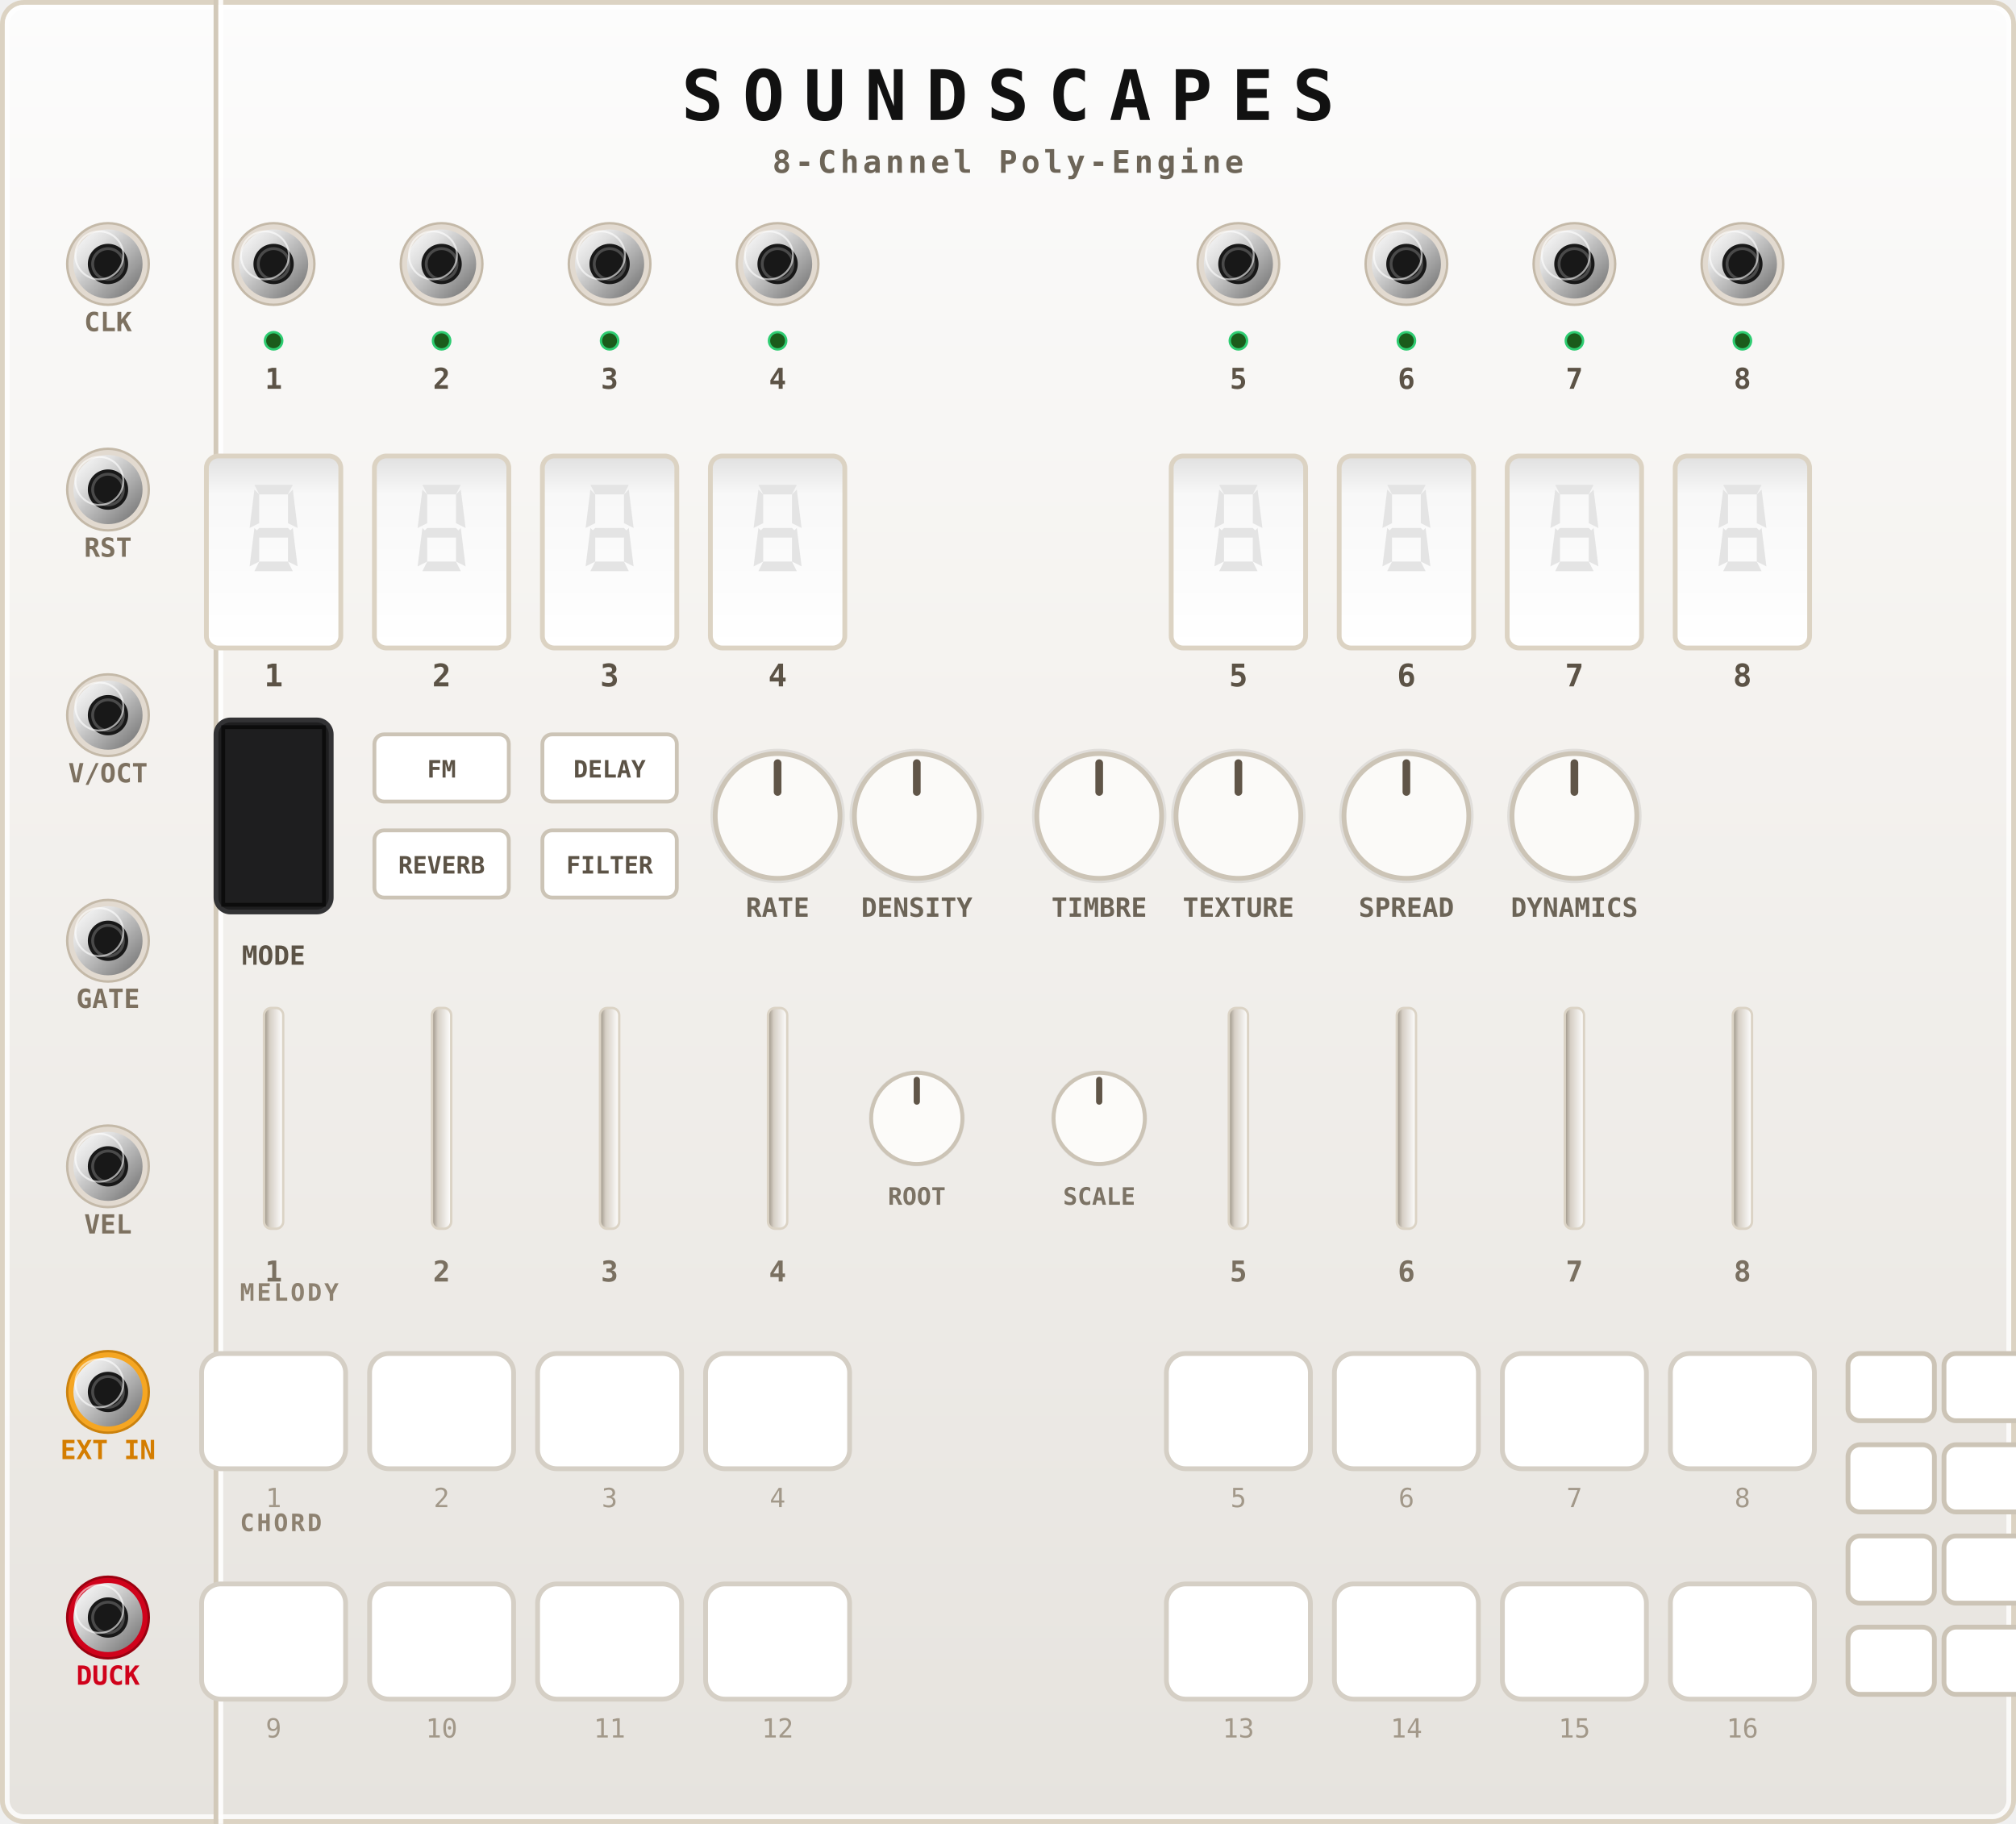
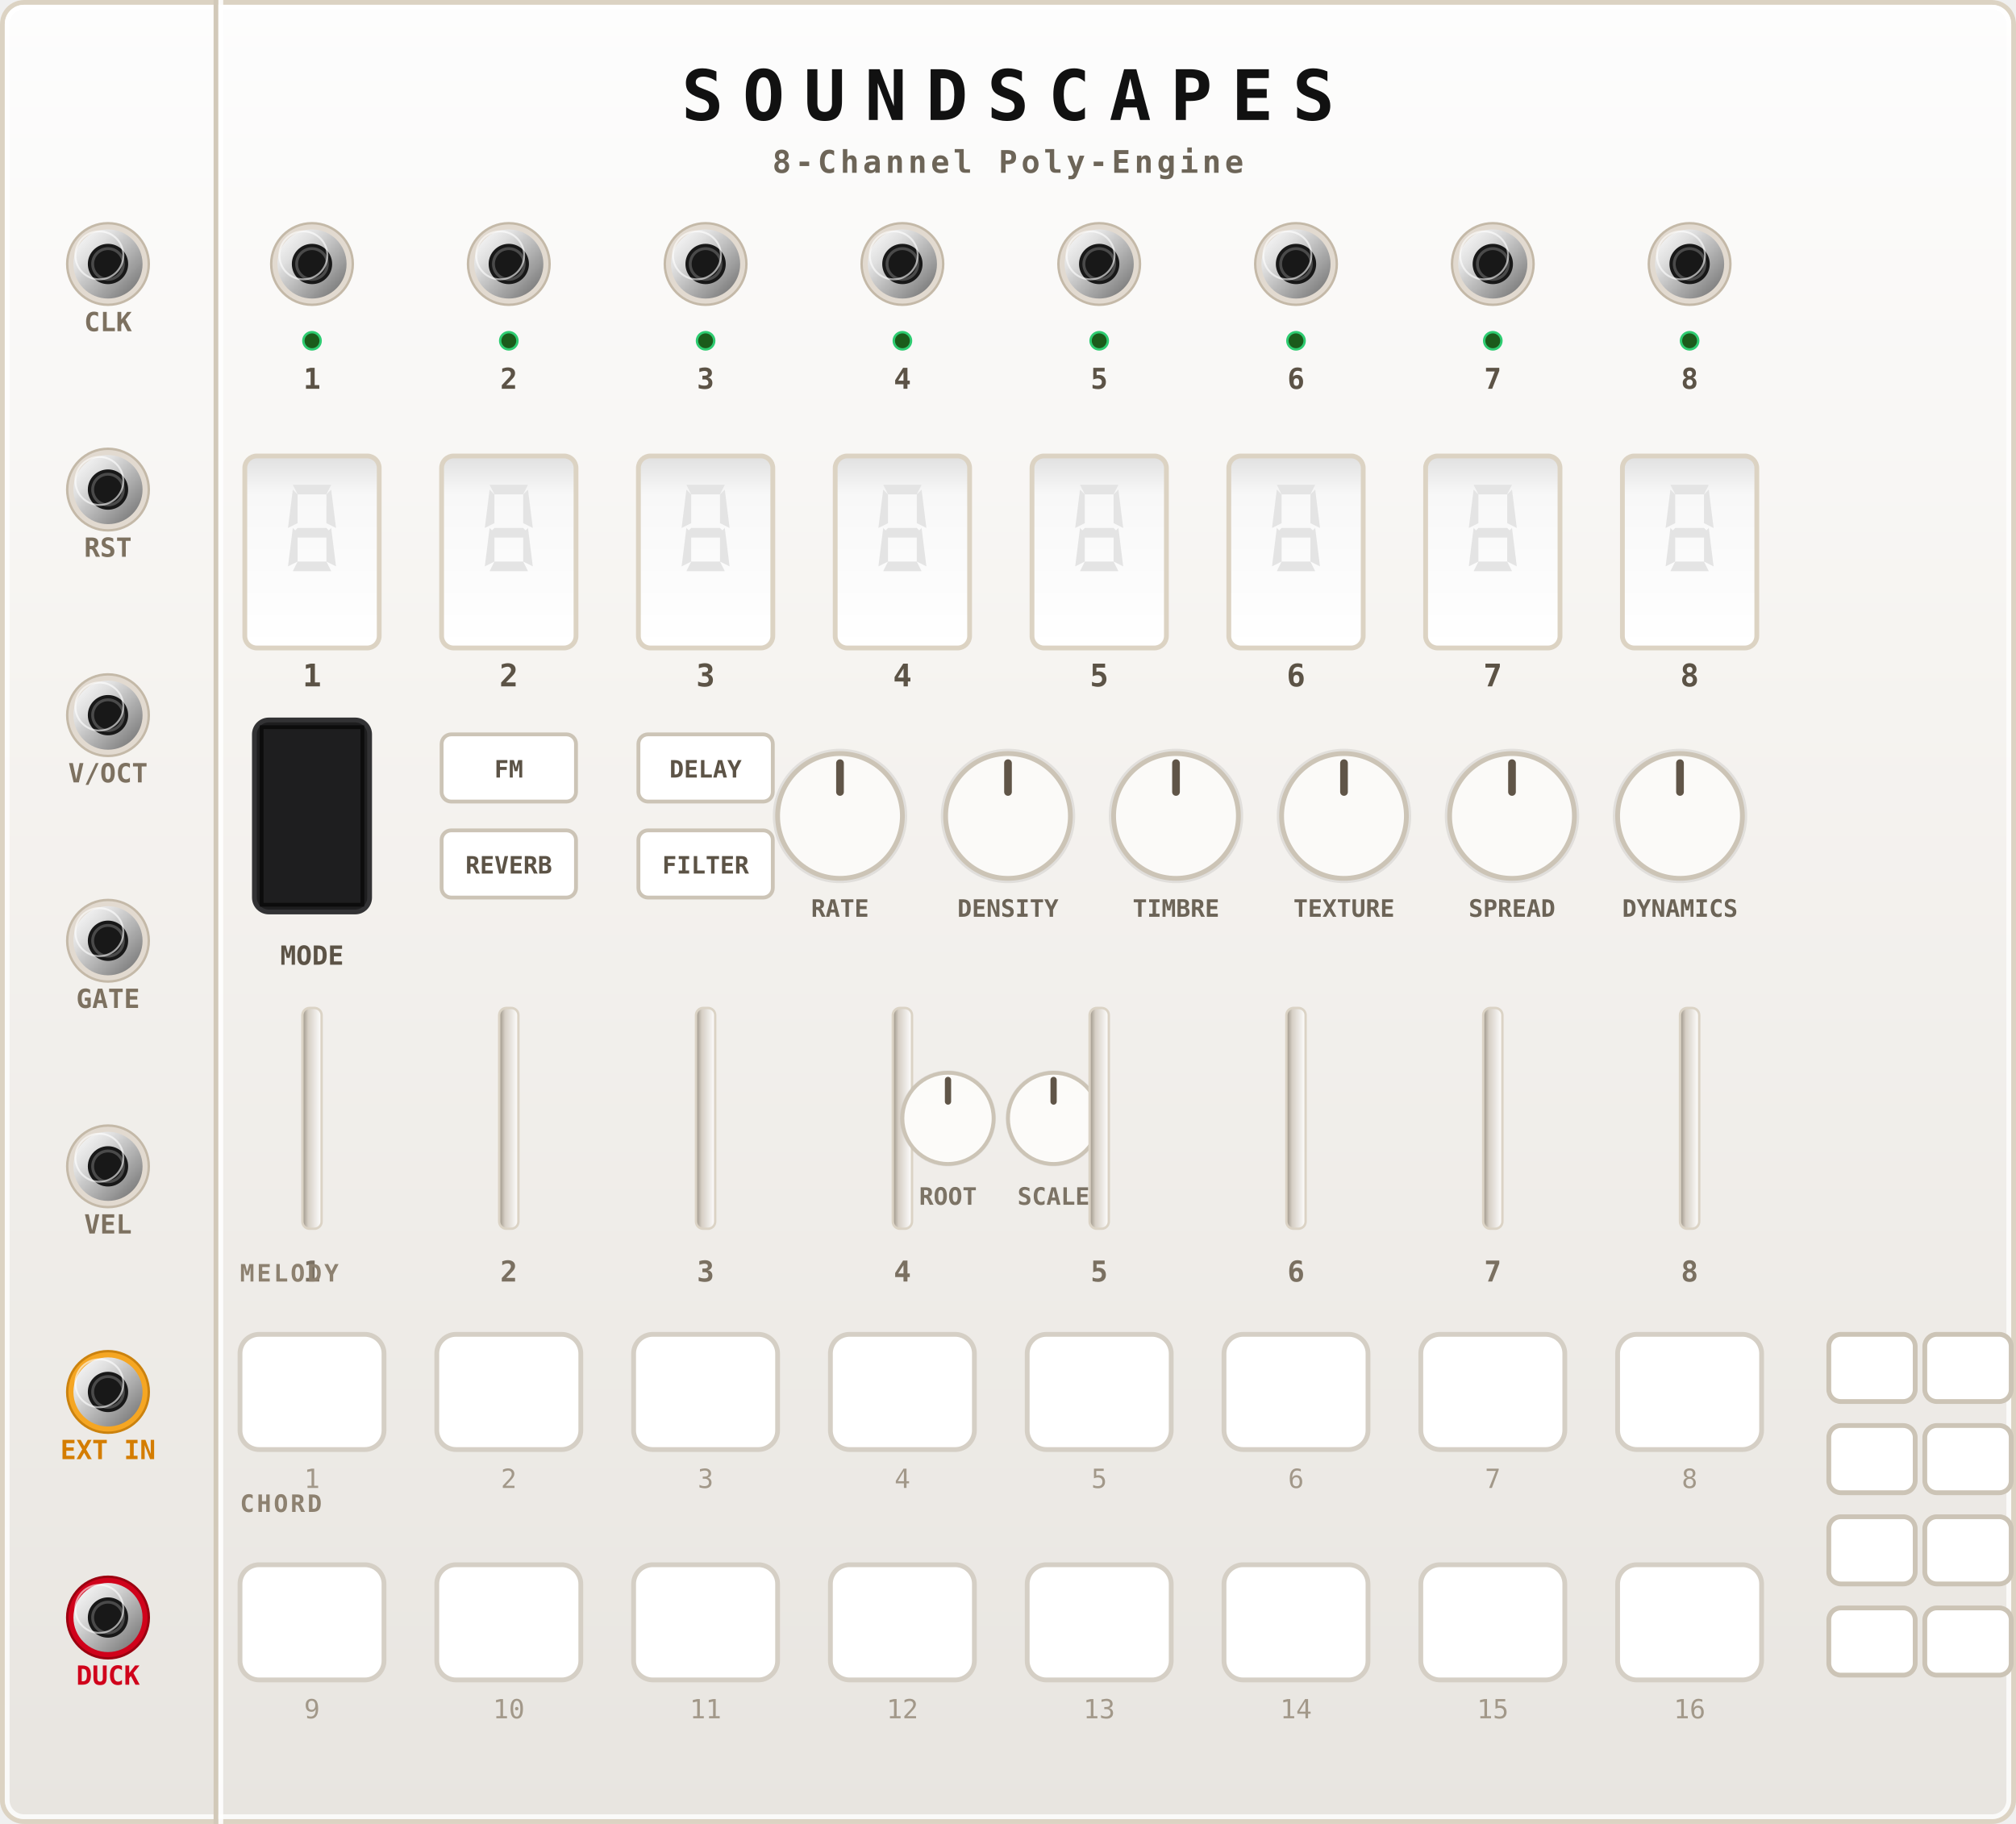
<svg xmlns="http://www.w3.org/2000/svg" viewBox="0 0 420 380" width="420" height="380">
  <defs>
    <linearGradient id="bg-grad" x1="0%" y1="0%" x2="0%" y2="100%">
-       <stop offset="0%" stop-color="#fcfcfc" />
-       <stop offset="35%" stop-color="#f5f3f0" />
-       <stop offset="100%" stop-color="#e6e3de" />
+       <stop offset="0%" stop-color="#fdfdfd" />
+       <stop offset="35%" stop-color="#f6f4f1" />
+       <stop offset="100%" stop-color="#e8e5e0" />
    </linearGradient>
    <linearGradient id="metal-grad" x1="0" y1="0" x2="1" y2="1">
      <stop offset="0%" stop-color="#ffffff" />
      <stop offset="30%" stop-color="#dfdfdf" />
      <stop offset="70%" stop-color="#9e9e9e" />
      <stop offset="100%" stop-color="#6a6a6a" />
    </linearGradient>
    <linearGradient id="display-inset" x1="0" y1="0" x2="0" y2="1">
      <stop offset="0%" stop-color="#e0e0e0" />
      <stop offset="20%" stop-color="#f8f8f8" />
      <stop offset="100%" stop-color="#ffffff" />
    </linearGradient>
    <linearGradient id="track-shadow" x1="0" y1="0" x2="1" y2="0">
      <stop offset="0%" stop-color="#999184" />
      <stop offset="30%" stop-color="#d6cfc5" />
      <stop offset="100%" stop-color="#ffffff" />
    </linearGradient>
    <g id="jack-standard">
      <circle cx="0" cy="0" r="8.5" fill="#e2dad0" stroke="#c4b9a8" stroke-width="0.5" />
      <circle cx="0" cy="0" r="7.2" fill="url(#metal-grad)" />
      <circle cx="0" cy="0" r="4.2" fill="#181818" />
      <circle cx="0" cy="0" r="3.2" fill="none" stroke="#4a4a4a" stroke-width="0.6" />
      <circle cx="-1.8" cy="-1.8" r="5" fill="none" stroke="#ffffff" stroke-width="0.4" opacity="0.6" />
    </g>
    <g id="jack-amber">
      <circle cx="0" cy="0" r="8.5" fill="#f5a623" stroke="#cb820e" stroke-width="0.5" />
      <circle cx="0" cy="0" r="7.2" fill="url(#metal-grad)" />
      <circle cx="0" cy="0" r="4.2" fill="#181818" />
      <circle cx="0" cy="0" r="3.2" fill="none" stroke="#4a4a4a" stroke-width="0.6" />
      <circle cx="-1.8" cy="-1.8" r="5" fill="none" stroke="#ffffff" stroke-width="0.4" opacity="0.6" />
    </g>
    <g id="jack-red">
      <circle cx="0" cy="0" r="8.5" fill="#d0021b" stroke="#9b0110" stroke-width="0.5" />
      <circle cx="0" cy="0" r="7.2" fill="url(#metal-grad)" />
      <circle cx="0" cy="0" r="4.2" fill="#181818" />
      <circle cx="0" cy="0" r="3.2" fill="none" stroke="#4a4a4a" stroke-width="0.6" />
      <circle cx="-1.8" cy="-1.8" r="5" fill="none" stroke="#ffffff" stroke-width="0.4" opacity="0.6" />
    </g>
    <g id="seven-segment-mock">
      <path d="M -4 -14 L 4 -14 L 3 -12 L -3 -12 Z" fill="#e4e4e4" />
      <path d="M 4 -13 L 5 -5 L 3 -6 L 3 -12 Z" fill="#e4e4e4" />
      <path d="M 3 -4 L 3 2 L 5 3 L 4 -5 Z" fill="#e4e4e4" />
      <path d="M -3 2 L 3 2 L 4 4 L -4 4 Z" fill="#e4e4e4" />
      <path d="M -5 3 L -3 2 L -3 -4 L -4 -5 Z" fill="#e4e4e4" />
      <path d="M -4 -13 L -3 -12 L -3 -6 L -5 -5 Z" fill="#e4e4e4" />
      <path d="M -3 -5 L 3 -5 L 4 -4 L 3 -3 L -3 -3 L -4 -4 Z" fill="#e4e4e4" />
    </g>
  </defs>
  <rect width="420" height="380" fill="url(#bg-grad)" rx="5" ry="5" />
  <rect x="0.5" y="0.5" width="419" height="379" fill="none" stroke="#dcd3c3" stroke-width="1" rx="4.5" ry="4.5" />
  <rect x="1.5" y="1.5" width="417" height="377" fill="none" stroke="#ffffff" stroke-width="1" opacity="0.8" rx="3.5" ry="3.5" />
  <line x1="45" y1="0" x2="45" y2="380" stroke="#d2c9b9" stroke-width="1" />
  <line x1="46" y1="0" x2="46" y2="380" stroke="#ffffff" stroke-width="1" opacity="0.9" />
  <g id="sidebar-inputs">
    <use href="#jack-standard" x="22.5" y="55" />
    <text x="22.5" y="69" font-family="'Roboto Mono', monospace" font-size="5.5" font-weight="bold" fill="#7d7160" text-anchor="middle">CLK</text>
    <use href="#jack-standard" x="22.5" y="102" />
    <text x="22.5" y="116" font-family="'Roboto Mono', monospace" font-size="5.5" font-weight="bold" fill="#7d7160" text-anchor="middle">RST</text>
    <use href="#jack-standard" x="22.5" y="149" />
    <text x="22.5" y="163" font-family="'Roboto Mono', monospace" font-size="5.5" font-weight="bold" fill="#7d7160" text-anchor="middle">V/OCT</text>
    <use href="#jack-standard" x="22.5" y="196" />
    <text x="22.5" y="210" font-family="'Roboto Mono', monospace" font-size="5.5" font-weight="bold" fill="#7d7160" text-anchor="middle">GATE</text>
    <use href="#jack-standard" x="22.5" y="243" />
    <text x="22.5" y="257" font-family="'Roboto Mono', monospace" font-size="5.5" font-weight="bold" fill="#7d7160" text-anchor="middle">VEL</text>
    <use href="#jack-amber" x="22.5" y="290" />
    <text x="22.5" y="304" font-family="'Roboto Mono', monospace" font-size="5.5" font-weight="bold" fill="#d47d00" text-anchor="middle">EXT IN</text>
    <use href="#jack-red" x="22.5" y="337" />
    <text x="22.5" y="351" font-family="'Roboto Mono', monospace" font-size="5.5" font-weight="bold" fill="#d0021b" text-anchor="middle">DUCK</text>
  </g>
  <g id="header-text">
    <text x="210" y="25" font-family="'Roboto Mono', monospace" font-size="14.5" font-weight="bold" fill="#111111" letter-spacing="4" text-anchor="middle">SOUNDSCAPES</text>
    <text x="210" y="36" font-family="'Roboto Mono', monospace" font-size="6.5" font-weight="bold" fill="#6d6558" letter-spacing="0.8" text-anchor="middle">8-Channel Poly-Engine</text>
  </g>
-   <g id="row1-split-wings">
-     <use href="#jack-standard" x="57" y="55" />
-     <circle cx="57" cy="71" r="1.8" fill="#1b5b1b" stroke="#2ecc71" stroke-width="0.5" />
-     <text x="57" y="81" font-family="'Roboto Mono', monospace" font-size="6" font-weight="bold" fill="#5c5346" text-anchor="middle">1</text>
-     <rect x="43" y="95" width="28" height="40" rx="2.5" ry="2.5" fill="url(#display-inset)" stroke="#dcd3c3" stroke-width="1" />
-     <use href="#seven-segment-mock" x="57" y="115" />
-     <text x="57" y="143" font-family="'Roboto Mono', monospace" font-size="6.5" font-weight="bold" fill="#5c5346" text-anchor="middle">1</text>
-     <use href="#jack-standard" x="92" y="55" />
-     <circle cx="92" cy="71" r="1.8" fill="#1b5b1b" stroke="#2ecc71" stroke-width="0.5" />
-     <text x="92" y="81" font-family="'Roboto Mono', monospace" font-size="6" font-weight="bold" fill="#5c5346" text-anchor="middle">2</text>
-     <rect x="78" y="95" width="28" height="40" rx="2.5" ry="2.5" fill="url(#display-inset)" stroke="#dcd3c3" stroke-width="1" />
-     <use href="#seven-segment-mock" x="92" y="115" />
-     <text x="92" y="143" font-family="'Roboto Mono', monospace" font-size="6.5" font-weight="bold" fill="#5c5346" text-anchor="middle">2</text>
-     <use href="#jack-standard" x="127" y="55" />
-     <circle cx="127" cy="71" r="1.8" fill="#1b5b1b" stroke="#2ecc71" stroke-width="0.5" />
-     <text x="127" y="81" font-family="'Roboto Mono', monospace" font-size="6" font-weight="bold" fill="#5c5346" text-anchor="middle">3</text>
-     <rect x="113" y="95" width="28" height="40" rx="2.5" ry="2.5" fill="url(#display-inset)" stroke="#dcd3c3" stroke-width="1" />
-     <use href="#seven-segment-mock" x="127" y="115" />
-     <text x="127" y="143" font-family="'Roboto Mono', monospace" font-size="6.5" font-weight="bold" fill="#5c5346" text-anchor="middle">3</text>
-     <use href="#jack-standard" x="162" y="55" />
-     <circle cx="162" cy="71" r="1.8" fill="#1b5b1b" stroke="#2ecc71" stroke-width="0.5" />
-     <text x="162" y="81" font-family="'Roboto Mono', monospace" font-size="6" font-weight="bold" fill="#5c5346" text-anchor="middle">4</text>
-     <rect x="148" y="95" width="28" height="40" rx="2.5" ry="2.5" fill="url(#display-inset)" stroke="#dcd3c3" stroke-width="1" />
-     <use href="#seven-segment-mock" x="162" y="115" />
-     <text x="162" y="143" font-family="'Roboto Mono', monospace" font-size="6.5" font-weight="bold" fill="#5c5346" text-anchor="middle">4</text>
-     <use href="#jack-standard" x="258" y="55" />
-     <circle cx="258" cy="71" r="1.8" fill="#1b5b1b" stroke="#2ecc71" stroke-width="0.5" />
-     <text x="258" y="81" font-family="'Roboto Mono', monospace" font-size="6" font-weight="bold" fill="#5c5346" text-anchor="middle">5</text>
-     <rect x="244" y="95" width="28" height="40" rx="2.5" ry="2.5" fill="url(#display-inset)" stroke="#dcd3c3" stroke-width="1" />
-     <use href="#seven-segment-mock" x="258" y="115" />
-     <text x="258" y="143" font-family="'Roboto Mono', monospace" font-size="6.5" font-weight="bold" fill="#5c5346" text-anchor="middle">5</text>
-     <use href="#jack-standard" x="293" y="55" />
-     <circle cx="293" cy="71" r="1.8" fill="#1b5b1b" stroke="#2ecc71" stroke-width="0.5" />
-     <text x="293" y="81" font-family="'Roboto Mono', monospace" font-size="6" font-weight="bold" fill="#5c5346" text-anchor="middle">6</text>
-     <rect x="279" y="95" width="28" height="40" rx="2.5" ry="2.5" fill="url(#display-inset)" stroke="#dcd3c3" stroke-width="1" />
-     <use href="#seven-segment-mock" x="293" y="115" />
-     <text x="293" y="143" font-family="'Roboto Mono', monospace" font-size="6.5" font-weight="bold" fill="#5c5346" text-anchor="middle">6</text>
-     <use href="#jack-standard" x="328" y="55" />
-     <circle cx="328" cy="71" r="1.8" fill="#1b5b1b" stroke="#2ecc71" stroke-width="0.5" />
-     <text x="328" y="81" font-family="'Roboto Mono', monospace" font-size="6" font-weight="bold" fill="#5c5346" text-anchor="middle">7</text>
-     <rect x="314" y="95" width="28" height="40" rx="2.5" ry="2.5" fill="url(#display-inset)" stroke="#dcd3c3" stroke-width="1" />
-     <use href="#seven-segment-mock" x="328" y="115" />
-     <text x="328" y="143" font-family="'Roboto Mono', monospace" font-size="6.5" font-weight="bold" fill="#5c5346" text-anchor="middle">7</text>
-     <use href="#jack-standard" x="363" y="55" />
-     <circle cx="363" cy="71" r="1.8" fill="#1b5b1b" stroke="#2ecc71" stroke-width="0.5" />
-     <text x="363" y="81" font-family="'Roboto Mono', monospace" font-size="6" font-weight="bold" fill="#5c5346" text-anchor="middle">8</text>
-     <rect x="349" y="95" width="28" height="40" rx="2.5" ry="2.5" fill="url(#display-inset)" stroke="#dcd3c3" stroke-width="1" />
-     <use href="#seven-segment-mock" x="363" y="115" />
-     <text x="363" y="143" font-family="'Roboto Mono', monospace" font-size="6.5" font-weight="bold" fill="#5c5346" text-anchor="middle">8</text>
+   <g id="row1-contiguous-grid">
+     <use href="#jack-standard" x="65" y="55" />
+     <circle cx="65" cy="71" r="1.8" fill="#1b5b1b" stroke="#2ecc71" stroke-width="0.5" />
+     <text x="65" y="81" font-family="'Roboto Mono', monospace" font-size="6" font-weight="bold" fill="#5c5346" text-anchor="middle">1</text>
+     <rect x="51" y="95" width="28" height="40" rx="2.5" ry="2.5" fill="url(#display-inset)" stroke="#dcd3c3" stroke-width="1" />
+     <use href="#seven-segment-mock" x="65" y="115" />
+     <text x="65" y="143" font-family="'Roboto Mono', monospace" font-size="6.5" font-weight="bold" fill="#5c5346" text-anchor="middle">1</text>
+     <use href="#jack-standard" x="106" y="55" />
+     <circle cx="106" cy="71" r="1.8" fill="#1b5b1b" stroke="#2ecc71" stroke-width="0.5" />
+     <text x="106" y="81" font-family="'Roboto Mono', monospace" font-size="6" font-weight="bold" fill="#5c5346" text-anchor="middle">2</text>
+     <rect x="92" y="95" width="28" height="40" rx="2.5" ry="2.5" fill="url(#display-inset)" stroke="#dcd3c3" stroke-width="1" />
+     <use href="#seven-segment-mock" x="106" y="115" />
+     <text x="106" y="143" font-family="'Roboto Mono', monospace" font-size="6.5" font-weight="bold" fill="#5c5346" text-anchor="middle">2</text>
+     <use href="#jack-standard" x="147" y="55" />
+     <circle cx="147" cy="71" r="1.8" fill="#1b5b1b" stroke="#2ecc71" stroke-width="0.5" />
+     <text x="147" y="81" font-family="'Roboto Mono', monospace" font-size="6" font-weight="bold" fill="#5c5346" text-anchor="middle">3</text>
+     <rect x="133" y="95" width="28" height="40" rx="2.5" ry="2.5" fill="url(#display-inset)" stroke="#dcd3c3" stroke-width="1" />
+     <use href="#seven-segment-mock" x="147" y="115" />
+     <text x="147" y="143" font-family="'Roboto Mono', monospace" font-size="6.5" font-weight="bold" fill="#5c5346" text-anchor="middle">3</text>
+     <use href="#jack-standard" x="188" y="55" />
+     <circle cx="188" cy="71" r="1.8" fill="#1b5b1b" stroke="#2ecc71" stroke-width="0.5" />
+     <text x="188" y="81" font-family="'Roboto Mono', monospace" font-size="6" font-weight="bold" fill="#5c5346" text-anchor="middle">4</text>
+     <rect x="174" y="95" width="28" height="40" rx="2.5" ry="2.5" fill="url(#display-inset)" stroke="#dcd3c3" stroke-width="1" />
+     <use href="#seven-segment-mock" x="188" y="115" />
+     <text x="188" y="143" font-family="'Roboto Mono', monospace" font-size="6.5" font-weight="bold" fill="#5c5346" text-anchor="middle">4</text>
+     <use href="#jack-standard" x="229" y="55" />
+     <circle cx="229" cy="71" r="1.8" fill="#1b5b1b" stroke="#2ecc71" stroke-width="0.5" />
+     <text x="229" y="81" font-family="'Roboto Mono', monospace" font-size="6" font-weight="bold" fill="#5c5346" text-anchor="middle">5</text>
+     <rect x="215" y="95" width="28" height="40" rx="2.5" ry="2.5" fill="url(#display-inset)" stroke="#dcd3c3" stroke-width="1" />
+     <use href="#seven-segment-mock" x="229" y="115" />
+     <text x="229" y="143" font-family="'Roboto Mono', monospace" font-size="6.5" font-weight="bold" fill="#5c5346" text-anchor="middle">5</text>
+     <use href="#jack-standard" x="270" y="55" />
+     <circle cx="270" cy="71" r="1.8" fill="#1b5b1b" stroke="#2ecc71" stroke-width="0.5" />
+     <text x="270" y="81" font-family="'Roboto Mono', monospace" font-size="6" font-weight="bold" fill="#5c5346" text-anchor="middle">6</text>
+     <rect x="256" y="95" width="28" height="40" rx="2.5" ry="2.5" fill="url(#display-inset)" stroke="#dcd3c3" stroke-width="1" />
+     <use href="#seven-segment-mock" x="270" y="115" />
+     <text x="270" y="143" font-family="'Roboto Mono', monospace" font-size="6.5" font-weight="bold" fill="#5c5346" text-anchor="middle">6</text>
+     <use href="#jack-standard" x="311" y="55" />
+     <circle cx="311" cy="71" r="1.8" fill="#1b5b1b" stroke="#2ecc71" stroke-width="0.5" />
+     <text x="311" y="81" font-family="'Roboto Mono', monospace" font-size="6" font-weight="bold" fill="#5c5346" text-anchor="middle">7</text>
+     <rect x="297" y="95" width="28" height="40" rx="2.5" ry="2.5" fill="url(#display-inset)" stroke="#dcd3c3" stroke-width="1" />
+     <use href="#seven-segment-mock" x="311" y="115" />
+     <text x="311" y="143" font-family="'Roboto Mono', monospace" font-size="6.5" font-weight="bold" fill="#5c5346" text-anchor="middle">7</text>
+     <use href="#jack-standard" x="352" y="55" />
+     <circle cx="352" cy="71" r="1.8" fill="#1b5b1b" stroke="#2ecc71" stroke-width="0.5" />
+     <text x="352" y="81" font-family="'Roboto Mono', monospace" font-size="6" font-weight="bold" fill="#5c5346" text-anchor="middle">8</text>
+     <rect x="338" y="95" width="28" height="40" rx="2.5" ry="2.5" fill="url(#display-inset)" stroke="#dcd3c3" stroke-width="1" />
+     <use href="#seven-segment-mock" x="352" y="115" />
+     <text x="352" y="143" font-family="'Roboto Mono', monospace" font-size="6.5" font-weight="bold" fill="#5c5346" text-anchor="middle">8</text>
  </g>
  <g id="synth-deck">
-     <rect x="45" y="150" width="24" height="40" rx="3" ry="3" fill="#1e1e1f" stroke="#323234" stroke-width="1" />
-     <rect x="46.5" y="151.5" width="21" height="37" fill="none" stroke="#000000" stroke-width="0.8" opacity="0.6" />
-     <text x="57" y="201" font-family="'Roboto Mono', monospace" font-size="5.5" font-weight="bold" fill="#5c5346" text-anchor="middle">MODE</text>
-     <rect x="78" y="153" width="28" height="14" rx="2" ry="2" fill="#ffffff" stroke="#ccc4b6" stroke-width="0.8" />
-     <text x="92" y="162" font-family="'Roboto Mono', monospace" font-size="5" font-weight="bold" fill="#5c5346" text-anchor="middle">FM</text>
-     <rect x="113" y="153" width="28" height="14" rx="2" ry="2" fill="#ffffff" stroke="#ccc4b6" stroke-width="0.8" />
-     <text x="127" y="162" font-family="'Roboto Mono', monospace" font-size="5" font-weight="bold" fill="#5c5346" text-anchor="middle">DELAY</text>
-     <rect x="78" y="173" width="28" height="14" rx="2" ry="2" fill="#ffffff" stroke="#ccc4b6" stroke-width="0.8" />
-     <text x="92" y="182" font-family="'Roboto Mono', monospace" font-size="5" font-weight="bold" fill="#5c5346" text-anchor="middle">REVERB</text>
-     <rect x="113" y="173" width="28" height="14" rx="2" ry="2" fill="#ffffff" stroke="#ccc4b6" stroke-width="0.8" />
-     <text x="127" y="182" font-family="'Roboto Mono', monospace" font-size="5" font-weight="bold" fill="#5c5346" text-anchor="middle">FILTER</text>
-     <circle cx="162" cy="170" r="14" fill="#000000" opacity="0.08" />
-     <circle cx="162" cy="170" r="13" fill="#fbfaf8" stroke="#ccc4b6" stroke-width="1" />
-     <line x1="162" y1="165" x2="162" y2="159" stroke="#605548" stroke-width="1.6" stroke-linecap="round" />
-     <text x="162" y="191" font-family="'Roboto Mono', monospace" font-size="5.5" font-weight="bold" fill="#6c6457" text-anchor="middle">RATE</text>
-     <circle cx="191" cy="170" r="14" fill="#000000" opacity="0.08" />
-     <circle cx="191" cy="170" r="13" fill="#fbfaf8" stroke="#ccc4b6" stroke-width="1" />
-     <line x1="191" y1="165" x2="191" y2="159" stroke="#605548" stroke-width="1.6" stroke-linecap="round" />
-     <text x="191" y="191" font-family="'Roboto Mono', monospace" font-size="5.5" font-weight="bold" fill="#6c6457" text-anchor="middle">DENSITY</text>
-     <circle cx="229" cy="170" r="14" fill="#000000" opacity="0.08" />
-     <circle cx="229" cy="170" r="13" fill="#fbfaf8" stroke="#ccc4b6" stroke-width="1" />
-     <line x1="229" y1="165" x2="229" y2="159" stroke="#605548" stroke-width="1.6" stroke-linecap="round" />
-     <text x="229" y="191" font-family="'Roboto Mono', monospace" font-size="5.5" font-weight="bold" fill="#6c6457" text-anchor="middle">TIMBRE</text>
-     <circle cx="258" cy="170" r="14" fill="#000000" opacity="0.08" />
-     <circle cx="258" cy="170" r="13" fill="#fbfaf8" stroke="#ccc4b6" stroke-width="1" />
-     <line x1="258" y1="165" x2="258" y2="159" stroke="#605548" stroke-width="1.6" stroke-linecap="round" />
-     <text x="258" y="191" font-family="'Roboto Mono', monospace" font-size="5.5" font-weight="bold" fill="#6c6457" text-anchor="middle">TEXTURE</text>
-     <circle cx="293" cy="170" r="14" fill="#000000" opacity="0.08" />
-     <circle cx="293" cy="170" r="13" fill="#fbfaf8" stroke="#ccc4b6" stroke-width="1" />
-     <line x1="293" y1="165" x2="293" y2="159" stroke="#605548" stroke-width="1.6" stroke-linecap="round" />
-     <text x="293" y="191" font-family="'Roboto Mono', monospace" font-size="5.5" font-weight="bold" fill="#6c6457" text-anchor="middle">SPREAD</text>
-     <circle cx="328" cy="170" r="14" fill="#000000" opacity="0.08" />
-     <circle cx="328" cy="170" r="13" fill="#fbfaf8" stroke="#ccc4b6" stroke-width="1" />
-     <line x1="328" y1="165" x2="328" y2="159" stroke="#605548" stroke-width="1.6" stroke-linecap="round" />
-     <text x="328" y="191" font-family="'Roboto Mono', monospace" font-size="5.5" font-weight="bold" fill="#6c6457" text-anchor="middle">DYNAMICS</text>
+     <rect x="53" y="150" width="24" height="40" rx="3" ry="3" fill="#1e1e1f" stroke="#323234" stroke-width="1" />
+     <rect x="54.5" y="151.5" width="21" height="37" fill="none" stroke="#000000" stroke-width="0.8" opacity="0.6" />
+     <text x="65" y="201" font-family="'Roboto Mono', monospace" font-size="5.5" font-weight="bold" fill="#5c5346" text-anchor="middle">MODE</text>
+     <rect x="92" y="153" width="28" height="14" rx="2" ry="2" fill="#ffffff" stroke="#ccc4b6" stroke-width="0.8" />
+     <text x="106" y="162" font-family="'Roboto Mono', monospace" font-size="5" font-weight="bold" fill="#5c5346" text-anchor="middle">FM</text>
+     <rect x="133" y="153" width="28" height="14" rx="2" ry="2" fill="#ffffff" stroke="#ccc4b6" stroke-width="0.8" />
+     <text x="147" y="162" font-family="'Roboto Mono', monospace" font-size="5" font-weight="bold" fill="#5c5346" text-anchor="middle">DELAY</text>
+     <rect x="92" y="173" width="28" height="14" rx="2" ry="2" fill="#ffffff" stroke="#ccc4b6" stroke-width="0.8" />
+     <text x="106" y="182" font-family="'Roboto Mono', monospace" font-size="5" font-weight="bold" fill="#5c5346" text-anchor="middle">REVERB</text>
+     <rect x="133" y="173" width="28" height="14" rx="2" ry="2" fill="#ffffff" stroke="#ccc4b6" stroke-width="0.8" />
+     <text x="147" y="182" font-family="'Roboto Mono', monospace" font-size="5" font-weight="bold" fill="#5c5346" text-anchor="middle">FILTER</text>
+     <circle cx="175" cy="170" r="14" fill="#000000" opacity="0.08" />
+     <circle cx="175" cy="170" r="13" fill="#fbfaf8" stroke="#ccc4b6" stroke-width="1" />
+     <line x1="175" y1="165" x2="175" y2="159" stroke="#605548" stroke-width="1.6" stroke-linecap="round" />
+     <text x="175" y="191" font-family="'Roboto Mono', monospace" font-size="5" font-weight="bold" fill="#6c6457" text-anchor="middle">RATE</text>
+     <circle cx="210" cy="170" r="14" fill="#000000" opacity="0.08" />
+     <circle cx="210" cy="170" r="13" fill="#fbfaf8" stroke="#ccc4b6" stroke-width="1" />
+     <line x1="210" y1="165" x2="210" y2="159" stroke="#605548" stroke-width="1.6" stroke-linecap="round" />
+     <text x="210" y="191" font-family="'Roboto Mono', monospace" font-size="5" font-weight="bold" fill="#6c6457" text-anchor="middle">DENSITY</text>
+     <circle cx="245" cy="170" r="14" fill="#000000" opacity="0.08" />
+     <circle cx="245" cy="170" r="13" fill="#fbfaf8" stroke="#ccc4b6" stroke-width="1" />
+     <line x1="245" y1="165" x2="245" y2="159" stroke="#605548" stroke-width="1.6" stroke-linecap="round" />
+     <text x="245" y="191" font-family="'Roboto Mono', monospace" font-size="5" font-weight="bold" fill="#6c6457" text-anchor="middle">TIMBRE</text>
+     <circle cx="280" cy="170" r="14" fill="#000000" opacity="0.08" />
+     <circle cx="280" cy="170" r="13" fill="#fbfaf8" stroke="#ccc4b6" stroke-width="1" />
+     <line x1="280" y1="165" x2="280" y2="159" stroke="#605548" stroke-width="1.6" stroke-linecap="round" />
+     <text x="280" y="191" font-family="'Roboto Mono', monospace" font-size="5" font-weight="bold" fill="#6c6457" text-anchor="middle">TEXTURE</text>
+     <circle cx="315" cy="170" r="14" fill="#000000" opacity="0.08" />
+     <circle cx="315" cy="170" r="13" fill="#fbfaf8" stroke="#ccc4b6" stroke-width="1" />
+     <line x1="315" y1="165" x2="315" y2="159" stroke="#605548" stroke-width="1.6" stroke-linecap="round" />
+     <text x="315" y="191" font-family="'Roboto Mono', monospace" font-size="5" font-weight="bold" fill="#6c6457" text-anchor="middle">SPREAD</text>
+     <circle cx="350" cy="170" r="14" fill="#000000" opacity="0.08" />
+     <circle cx="350" cy="170" r="13" fill="#fbfaf8" stroke="#ccc4b6" stroke-width="1" />
+     <line x1="350" y1="165" x2="350" y2="159" stroke="#605548" stroke-width="1.6" stroke-linecap="round" />
+     <text x="350" y="191" font-family="'Roboto Mono', monospace" font-size="5" font-weight="bold" fill="#6c6457" text-anchor="middle">DYNAMICS</text>
  </g>
  <g id="fader-row">
-     <rect x="55" y="210" width="4" height="46" rx="1.5" ry="1.5" fill="url(#track-shadow)" stroke="#dbd3c5" stroke-width="0.5" />
-     <text x="57" y="267" font-family="'Roboto Mono', monospace" font-size="6" font-weight="bold" fill="#7a7061" text-anchor="middle">1</text>
-     <rect x="90" y="210" width="4" height="46" rx="1.5" ry="1.5" fill="url(#track-shadow)" stroke="#dbd3c5" stroke-width="0.5" />
-     <text x="92" y="267" font-family="'Roboto Mono', monospace" font-size="6" font-weight="bold" fill="#7a7061" text-anchor="middle">2</text>
-     <rect x="125" y="210" width="4" height="46" rx="1.5" ry="1.5" fill="url(#track-shadow)" stroke="#dbd3c5" stroke-width="0.5" />
-     <text x="127" y="267" font-family="'Roboto Mono', monospace" font-size="6" font-weight="bold" fill="#7a7061" text-anchor="middle">3</text>
-     <rect x="160" y="210" width="4" height="46" rx="1.5" ry="1.5" fill="url(#track-shadow)" stroke="#dbd3c5" stroke-width="0.5" />
-     <text x="162" y="267" font-family="'Roboto Mono', monospace" font-size="6" font-weight="bold" fill="#7a7061" text-anchor="middle">4</text>
-     <circle cx="191" cy="233" r="10" fill="#000000" opacity="0.06" />
-     <circle cx="191" cy="233" r="9.5" fill="#fcfbf9" stroke="#ccc4b6" stroke-width="0.8" />
-     <line x1="191" y1="229.5" x2="191" y2="225" stroke="#605548" stroke-width="1.3" stroke-linecap="round" />
-     <text x="191" y="251" font-family="'Roboto Mono', monospace" font-size="5" font-weight="bold" fill="#7c7365" text-anchor="middle">ROOT</text>
-     <circle cx="229" cy="233" r="10" fill="#000000" opacity="0.06" />
-     <circle cx="229" cy="233" r="9.5" fill="#fcfbf9" stroke="#ccc4b6" stroke-width="0.8" />
-     <line x1="229" y1="229.5" x2="229" y2="225" stroke="#605548" stroke-width="1.3" stroke-linecap="round" />
-     <text x="229" y="251" font-family="'Roboto Mono', monospace" font-size="5" font-weight="bold" fill="#7c7365" text-anchor="middle">SCALE</text>
-     <rect x="256" y="210" width="4" height="46" rx="1.5" ry="1.5" fill="url(#track-shadow)" stroke="#dbd3c5" stroke-width="0.5" />
-     <text x="258" y="267" font-family="'Roboto Mono', monospace" font-size="6" font-weight="bold" fill="#7a7061" text-anchor="middle">5</text>
-     <rect x="291" y="210" width="4" height="46" rx="1.5" ry="1.5" fill="url(#track-shadow)" stroke="#dbd3c5" stroke-width="0.5" />
-     <text x="293" y="267" font-family="'Roboto Mono', monospace" font-size="6" font-weight="bold" fill="#7a7061" text-anchor="middle">6</text>
-     <rect x="326" y="210" width="4" height="46" rx="1.5" ry="1.5" fill="url(#track-shadow)" stroke="#dbd3c5" stroke-width="0.5" />
-     <text x="328" y="267" font-family="'Roboto Mono', monospace" font-size="6" font-weight="bold" fill="#7a7061" text-anchor="middle">7</text>
-     <rect x="361" y="210" width="4" height="46" rx="1.5" ry="1.5" fill="url(#track-shadow)" stroke="#dbd3c5" stroke-width="0.5" />
-     <text x="363" y="267" font-family="'Roboto Mono', monospace" font-size="6" font-weight="bold" fill="#7a7061" text-anchor="middle">8</text>
+     <rect x="63" y="210" width="4" height="46" rx="1.5" ry="1.5" fill="url(#track-shadow)" stroke="#dbd3c5" stroke-width="0.5" />
+     <text x="65" y="267" font-family="'Roboto Mono', monospace" font-size="6" font-weight="bold" fill="#7a7061" text-anchor="middle">1</text>
+     <rect x="104" y="210" width="4" height="46" rx="1.5" ry="1.5" fill="url(#track-shadow)" stroke="#dbd3c5" stroke-width="0.5" />
+     <text x="106" y="267" font-family="'Roboto Mono', monospace" font-size="6" font-weight="bold" fill="#7a7061" text-anchor="middle">2</text>
+     <rect x="145" y="210" width="4" height="46" rx="1.5" ry="1.5" fill="url(#track-shadow)" stroke="#dbd3c5" stroke-width="0.5" />
+     <text x="147" y="267" font-family="'Roboto Mono', monospace" font-size="6" font-weight="bold" fill="#7a7061" text-anchor="middle">3</text>
+     <rect x="186" y="210" width="4" height="46" rx="1.5" ry="1.5" fill="url(#track-shadow)" stroke="#dbd3c5" stroke-width="0.5" />
+     <text x="188" y="267" font-family="'Roboto Mono', monospace" font-size="6" font-weight="bold" fill="#7a7061" text-anchor="middle">4</text>
+     <circle cx="197.5" cy="233" r="10" fill="#000000" opacity="0.06" />
+     <circle cx="197.5" cy="233" r="9.5" fill="#fcfbf9" stroke="#ccc4b6" stroke-width="0.8" />
+     <line x1="197.5" y1="229.5" x2="197.5" y2="225" stroke="#605548" stroke-width="1.3" stroke-linecap="round" />
+     <text x="197.5" y="251" font-family="'Roboto Mono', monospace" font-size="5" font-weight="bold" fill="#7c7365" text-anchor="middle">ROOT</text>
+     <circle cx="219.5" cy="233" r="10" fill="#000000" opacity="0.06" />
+     <circle cx="219.5" cy="233" r="9.5" fill="#fcfbf9" stroke="#ccc4b6" stroke-width="0.8" />
+     <line x1="219.5" y1="229.5" x2="219.5" y2="225" stroke="#605548" stroke-width="1.3" stroke-linecap="round" />
+     <text x="219.5" y="251" font-family="'Roboto Mono', monospace" font-size="5" font-weight="bold" fill="#7c7365" text-anchor="middle">SCALE</text>
+     <rect x="227" y="210" width="4" height="46" rx="1.5" ry="1.5" fill="url(#track-shadow)" stroke="#dbd3c5" stroke-width="0.5" />
+     <text x="229" y="267" font-family="'Roboto Mono', monospace" font-size="6" font-weight="bold" fill="#7a7061" text-anchor="middle">5</text>
+     <rect x="268" y="210" width="4" height="46" rx="1.5" ry="1.5" fill="url(#track-shadow)" stroke="#dbd3c5" stroke-width="0.5" />
+     <text x="270" y="267" font-family="'Roboto Mono', monospace" font-size="6" font-weight="bold" fill="#7a7061" text-anchor="middle">6</text>
+     <rect x="309" y="210" width="4" height="46" rx="1.5" ry="1.5" fill="url(#track-shadow)" stroke="#dbd3c5" stroke-width="0.5" />
+     <text x="311" y="267" font-family="'Roboto Mono', monospace" font-size="6" font-weight="bold" fill="#7a7061" text-anchor="middle">7</text>
+     <rect x="350" y="210" width="4" height="46" rx="1.5" ry="1.5" fill="url(#track-shadow)" stroke="#dbd3c5" stroke-width="0.5" />
+     <text x="352" y="267" font-family="'Roboto Mono', monospace" font-size="6" font-weight="bold" fill="#7a7061" text-anchor="middle">8</text>
  </g>
  <g id="step-pads">
-     <text x="50" y="271" font-family="'Roboto Mono', monospace" font-size="5" font-weight="bold" fill="#8d8170" letter-spacing="0.5" text-anchor="start">MELODY</text>
-     <text x="50" y="319" font-family="'Roboto Mono', monospace" font-size="5" font-weight="bold" fill="#8d8170" letter-spacing="0.5" text-anchor="start">CHORD</text>
-     <rect x="42" y="282" width="30" height="24" rx="4" ry="4" fill="#ffffff" stroke="#d5cfc5" stroke-width="1" />
-     <text x="57" y="314" font-family="'Roboto Mono', monospace" font-size="5.5" fill="#a29889" text-anchor="middle">1</text>
-     <rect x="77" y="282" width="30" height="24" rx="4" ry="4" fill="#ffffff" stroke="#d5cfc5" stroke-width="1" />
-     <text x="92" y="314" font-family="'Roboto Mono', monospace" font-size="5.5" fill="#a29889" text-anchor="middle">2</text>
-     <rect x="112" y="282" width="30" height="24" rx="4" ry="4" fill="#ffffff" stroke="#d5cfc5" stroke-width="1" />
-     <text x="127" y="314" font-family="'Roboto Mono', monospace" font-size="5.5" fill="#a29889" text-anchor="middle">3</text>
-     <rect x="147" y="282" width="30" height="24" rx="4" ry="4" fill="#ffffff" stroke="#d5cfc5" stroke-width="1" />
-     <text x="162" y="314" font-family="'Roboto Mono', monospace" font-size="5.5" fill="#a29889" text-anchor="middle">4</text>
-     <rect x="243" y="282" width="30" height="24" rx="4" ry="4" fill="#ffffff" stroke="#d5cfc5" stroke-width="1" />
-     <text x="258" y="314" font-family="'Roboto Mono', monospace" font-size="5.5" fill="#a29889" text-anchor="middle">5</text>
-     <rect x="278" y="282" width="30" height="24" rx="4" ry="4" fill="#ffffff" stroke="#d5cfc5" stroke-width="1" />
-     <text x="293" y="314" font-family="'Roboto Mono', monospace" font-size="5.5" fill="#a29889" text-anchor="middle">6</text>
-     <rect x="313" y="282" width="30" height="24" rx="4" ry="4" fill="#ffffff" stroke="#d5cfc5" stroke-width="1" />
-     <text x="328" y="314" font-family="'Roboto Mono', monospace" font-size="5.5" fill="#a29889" text-anchor="middle">7</text>
-     <rect x="348" y="282" width="30" height="24" rx="4" ry="4" fill="#ffffff" stroke="#d5cfc5" stroke-width="1" />
-     <text x="363" y="314" font-family="'Roboto Mono', monospace" font-size="5.5" fill="#a29889" text-anchor="middle">8</text>
-     <rect x="42" y="330" width="30" height="24" rx="4" ry="4" fill="#ffffff" stroke="#d5cfc5" stroke-width="1" />
-     <text x="57" y="362" font-family="'Roboto Mono', monospace" font-size="5.5" fill="#a29889" text-anchor="middle">9</text>
-     <rect x="77" y="330" width="30" height="24" rx="4" ry="4" fill="#ffffff" stroke="#d5cfc5" stroke-width="1" />
-     <text x="92" y="362" font-family="'Roboto Mono', monospace" font-size="5.5" fill="#a29889" text-anchor="middle">10</text>
-     <rect x="112" y="330" width="30" height="24" rx="4" ry="4" fill="#ffffff" stroke="#d5cfc5" stroke-width="1" />
-     <text x="127" y="362" font-family="'Roboto Mono', monospace" font-size="5.5" fill="#a29889" text-anchor="middle">11</text>
-     <rect x="147" y="330" width="30" height="24" rx="4" ry="4" fill="#ffffff" stroke="#d5cfc5" stroke-width="1" />
-     <text x="162" y="362" font-family="'Roboto Mono', monospace" font-size="5.5" fill="#a29889" text-anchor="middle">12</text>
-     <rect x="243" y="330" width="30" height="24" rx="4" ry="4" fill="#ffffff" stroke="#d5cfc5" stroke-width="1" />
-     <text x="258" y="362" font-family="'Roboto Mono', monospace" font-size="5.5" fill="#a29889" text-anchor="middle">13</text>
-     <rect x="278" y="330" width="30" height="24" rx="4" ry="4" fill="#ffffff" stroke="#d5cfc5" stroke-width="1" />
-     <text x="293" y="362" font-family="'Roboto Mono', monospace" font-size="5.5" fill="#a29889" text-anchor="middle">14</text>
-     <rect x="313" y="330" width="30" height="24" rx="4" ry="4" fill="#ffffff" stroke="#d5cfc5" stroke-width="1" />
-     <text x="328" y="362" font-family="'Roboto Mono', monospace" font-size="5.5" fill="#a29889" text-anchor="middle">15</text>
-     <rect x="348" y="330" width="30" height="24" rx="4" ry="4" fill="#ffffff" stroke="#d5cfc5" stroke-width="1" />
-     <text x="363" y="362" font-family="'Roboto Mono', monospace" font-size="5.5" fill="#a29889" text-anchor="middle">16</text>
+     <text x="50" y="267" font-family="'Roboto Mono', monospace" font-size="5" font-weight="bold" fill="#8d8170" letter-spacing="0.5" text-anchor="start">MELODY</text>
+     <text x="50" y="315" font-family="'Roboto Mono', monospace" font-size="5" font-weight="bold" fill="#8d8170" letter-spacing="0.5" text-anchor="start">CHORD</text>
+     <rect x="50" y="278" width="30" height="24" rx="4" ry="4" fill="#ffffff" stroke="#d5cfc5" stroke-width="1" />
+     <text x="65" y="310" font-family="'Roboto Mono', monospace" font-size="5.5" fill="#a29889" text-anchor="middle">1</text>
+     <rect x="91" y="278" width="30" height="24" rx="4" ry="4" fill="#ffffff" stroke="#d5cfc5" stroke-width="1" />
+     <text x="106" y="310" font-family="'Roboto Mono', monospace" font-size="5.5" fill="#a29889" text-anchor="middle">2</text>
+     <rect x="132" y="278" width="30" height="24" rx="4" ry="4" fill="#ffffff" stroke="#d5cfc5" stroke-width="1" />
+     <text x="147" y="310" font-family="'Roboto Mono', monospace" font-size="5.5" fill="#a29889" text-anchor="middle">3</text>
+     <rect x="173" y="278" width="30" height="24" rx="4" ry="4" fill="#ffffff" stroke="#d5cfc5" stroke-width="1" />
+     <text x="188" y="310" font-family="'Roboto Mono', monospace" font-size="5.5" fill="#a29889" text-anchor="middle">4</text>
+     <rect x="214" y="278" width="30" height="24" rx="4" ry="4" fill="#ffffff" stroke="#d5cfc5" stroke-width="1" />
+     <text x="229" y="310" font-family="'Roboto Mono', monospace" font-size="5.5" fill="#a29889" text-anchor="middle">5</text>
+     <rect x="255" y="278" width="30" height="24" rx="4" ry="4" fill="#ffffff" stroke="#d5cfc5" stroke-width="1" />
+     <text x="270" y="310" font-family="'Roboto Mono', monospace" font-size="5.5" fill="#a29889" text-anchor="middle">6</text>
+     <rect x="296" y="278" width="30" height="24" rx="4" ry="4" fill="#ffffff" stroke="#d5cfc5" stroke-width="1" />
+     <text x="311" y="310" font-family="'Roboto Mono', monospace" font-size="5.5" fill="#a29889" text-anchor="middle">7</text>
+     <rect x="337" y="278" width="30" height="24" rx="4" ry="4" fill="#ffffff" stroke="#d5cfc5" stroke-width="1" />
+     <text x="352" y="310" font-family="'Roboto Mono', monospace" font-size="5.5" fill="#a29889" text-anchor="middle">8</text>
+     <rect x="50" y="326" width="30" height="24" rx="4" ry="4" fill="#ffffff" stroke="#d5cfc5" stroke-width="1" />
+     <text x="65" y="358" font-family="'Roboto Mono', monospace" font-size="5.5" fill="#a29889" text-anchor="middle">9</text>
+     <rect x="91" y="326" width="30" height="24" rx="4" ry="4" fill="#ffffff" stroke="#d5cfc5" stroke-width="1" />
+     <text x="106" y="358" font-family="'Roboto Mono', monospace" font-size="5.5" fill="#a29889" text-anchor="middle">10</text>
+     <rect x="132" y="326" width="30" height="24" rx="4" ry="4" fill="#ffffff" stroke="#d5cfc5" stroke-width="1" />
+     <text x="147" y="358" font-family="'Roboto Mono', monospace" font-size="5.5" fill="#a29889" text-anchor="middle">11</text>
+     <rect x="173" y="326" width="30" height="24" rx="4" ry="4" fill="#ffffff" stroke="#d5cfc5" stroke-width="1" />
+     <text x="188" y="358" font-family="'Roboto Mono', monospace" font-size="5.5" fill="#a29889" text-anchor="middle">12</text>
+     <rect x="214" y="326" width="30" height="24" rx="4" ry="4" fill="#ffffff" stroke="#d5cfc5" stroke-width="1" />
+     <text x="229" y="358" font-family="'Roboto Mono', monospace" font-size="5.5" fill="#a29889" text-anchor="middle">13</text>
+     <rect x="255" y="326" width="30" height="24" rx="4" ry="4" fill="#ffffff" stroke="#d5cfc5" stroke-width="1" />
+     <text x="270" y="358" font-family="'Roboto Mono', monospace" font-size="5.5" fill="#a29889" text-anchor="middle">14</text>
+     <rect x="296" y="326" width="30" height="24" rx="4" ry="4" fill="#ffffff" stroke="#d5cfc5" stroke-width="1" />
+     <text x="311" y="358" font-family="'Roboto Mono', monospace" font-size="5.5" fill="#a29889" text-anchor="middle">15</text>
+     <rect x="337" y="326" width="30" height="24" rx="4" ry="4" fill="#ffffff" stroke="#d5cfc5" stroke-width="1" />
+     <text x="352" y="358" font-family="'Roboto Mono', monospace" font-size="5.5" fill="#a29889" text-anchor="middle">16</text>
  </g>
  <g id="performance-block">
-     <rect x="385" y="282" width="18" height="14" rx="2.5" ry="2.5" fill="#ffffff" stroke="#ccc4b6" stroke-width="1" />
-     <rect x="405" y="282" width="18" height="14" rx="2.5" ry="2.5" fill="#ffffff" stroke="#ccc4b6" stroke-width="1" />
-     <rect x="385" y="301" width="18" height="14" rx="2.5" ry="2.5" fill="#ffffff" stroke="#ccc4b6" stroke-width="1" />
-     <rect x="405" y="301" width="18" height="14" rx="2.5" ry="2.5" fill="#ffffff" stroke="#ccc4b6" stroke-width="1" />
-     <rect x="385" y="320" width="18" height="14" rx="2.5" ry="2.5" fill="#ffffff" stroke="#ccc4b6" stroke-width="1" />
-     <rect x="405" y="320" width="18" height="14" rx="2.5" ry="2.5" fill="#ffffff" stroke="#ccc4b6" stroke-width="1" />
-     <rect x="385" y="339" width="18" height="14" rx="2.5" ry="2.5" fill="#ffffff" stroke="#ccc4b6" stroke-width="1" />
-     <rect x="405" y="339" width="18" height="14" rx="2.5" ry="2.5" fill="#ffffff" stroke="#ccc4b6" stroke-width="1" />
+     <rect x="381" y="278" width="18" height="14" rx="2.5" ry="2.5" fill="#ffffff" stroke="#ccc4b6" stroke-width="1" />
+     <rect x="401" y="278" width="18" height="14" rx="2.5" ry="2.5" fill="#ffffff" stroke="#ccc4b6" stroke-width="1" />
+     <rect x="381" y="297" width="18" height="14" rx="2.5" ry="2.5" fill="#ffffff" stroke="#ccc4b6" stroke-width="1" />
+     <rect x="401" y="297" width="18" height="14" rx="2.5" ry="2.5" fill="#ffffff" stroke="#ccc4b6" stroke-width="1" />
+     <rect x="381" y="316" width="18" height="14" rx="2.5" ry="2.5" fill="#ffffff" stroke="#ccc4b6" stroke-width="1" />
+     <rect x="401" y="316" width="18" height="14" rx="2.5" ry="2.5" fill="#ffffff" stroke="#ccc4b6" stroke-width="1" />
+     <rect x="381" y="335" width="18" height="14" rx="2.5" ry="2.5" fill="#ffffff" stroke="#ccc4b6" stroke-width="1" />
+     <rect x="401" y="335" width="18" height="14" rx="2.5" ry="2.5" fill="#ffffff" stroke="#ccc4b6" stroke-width="1" />
  </g>
</svg>
